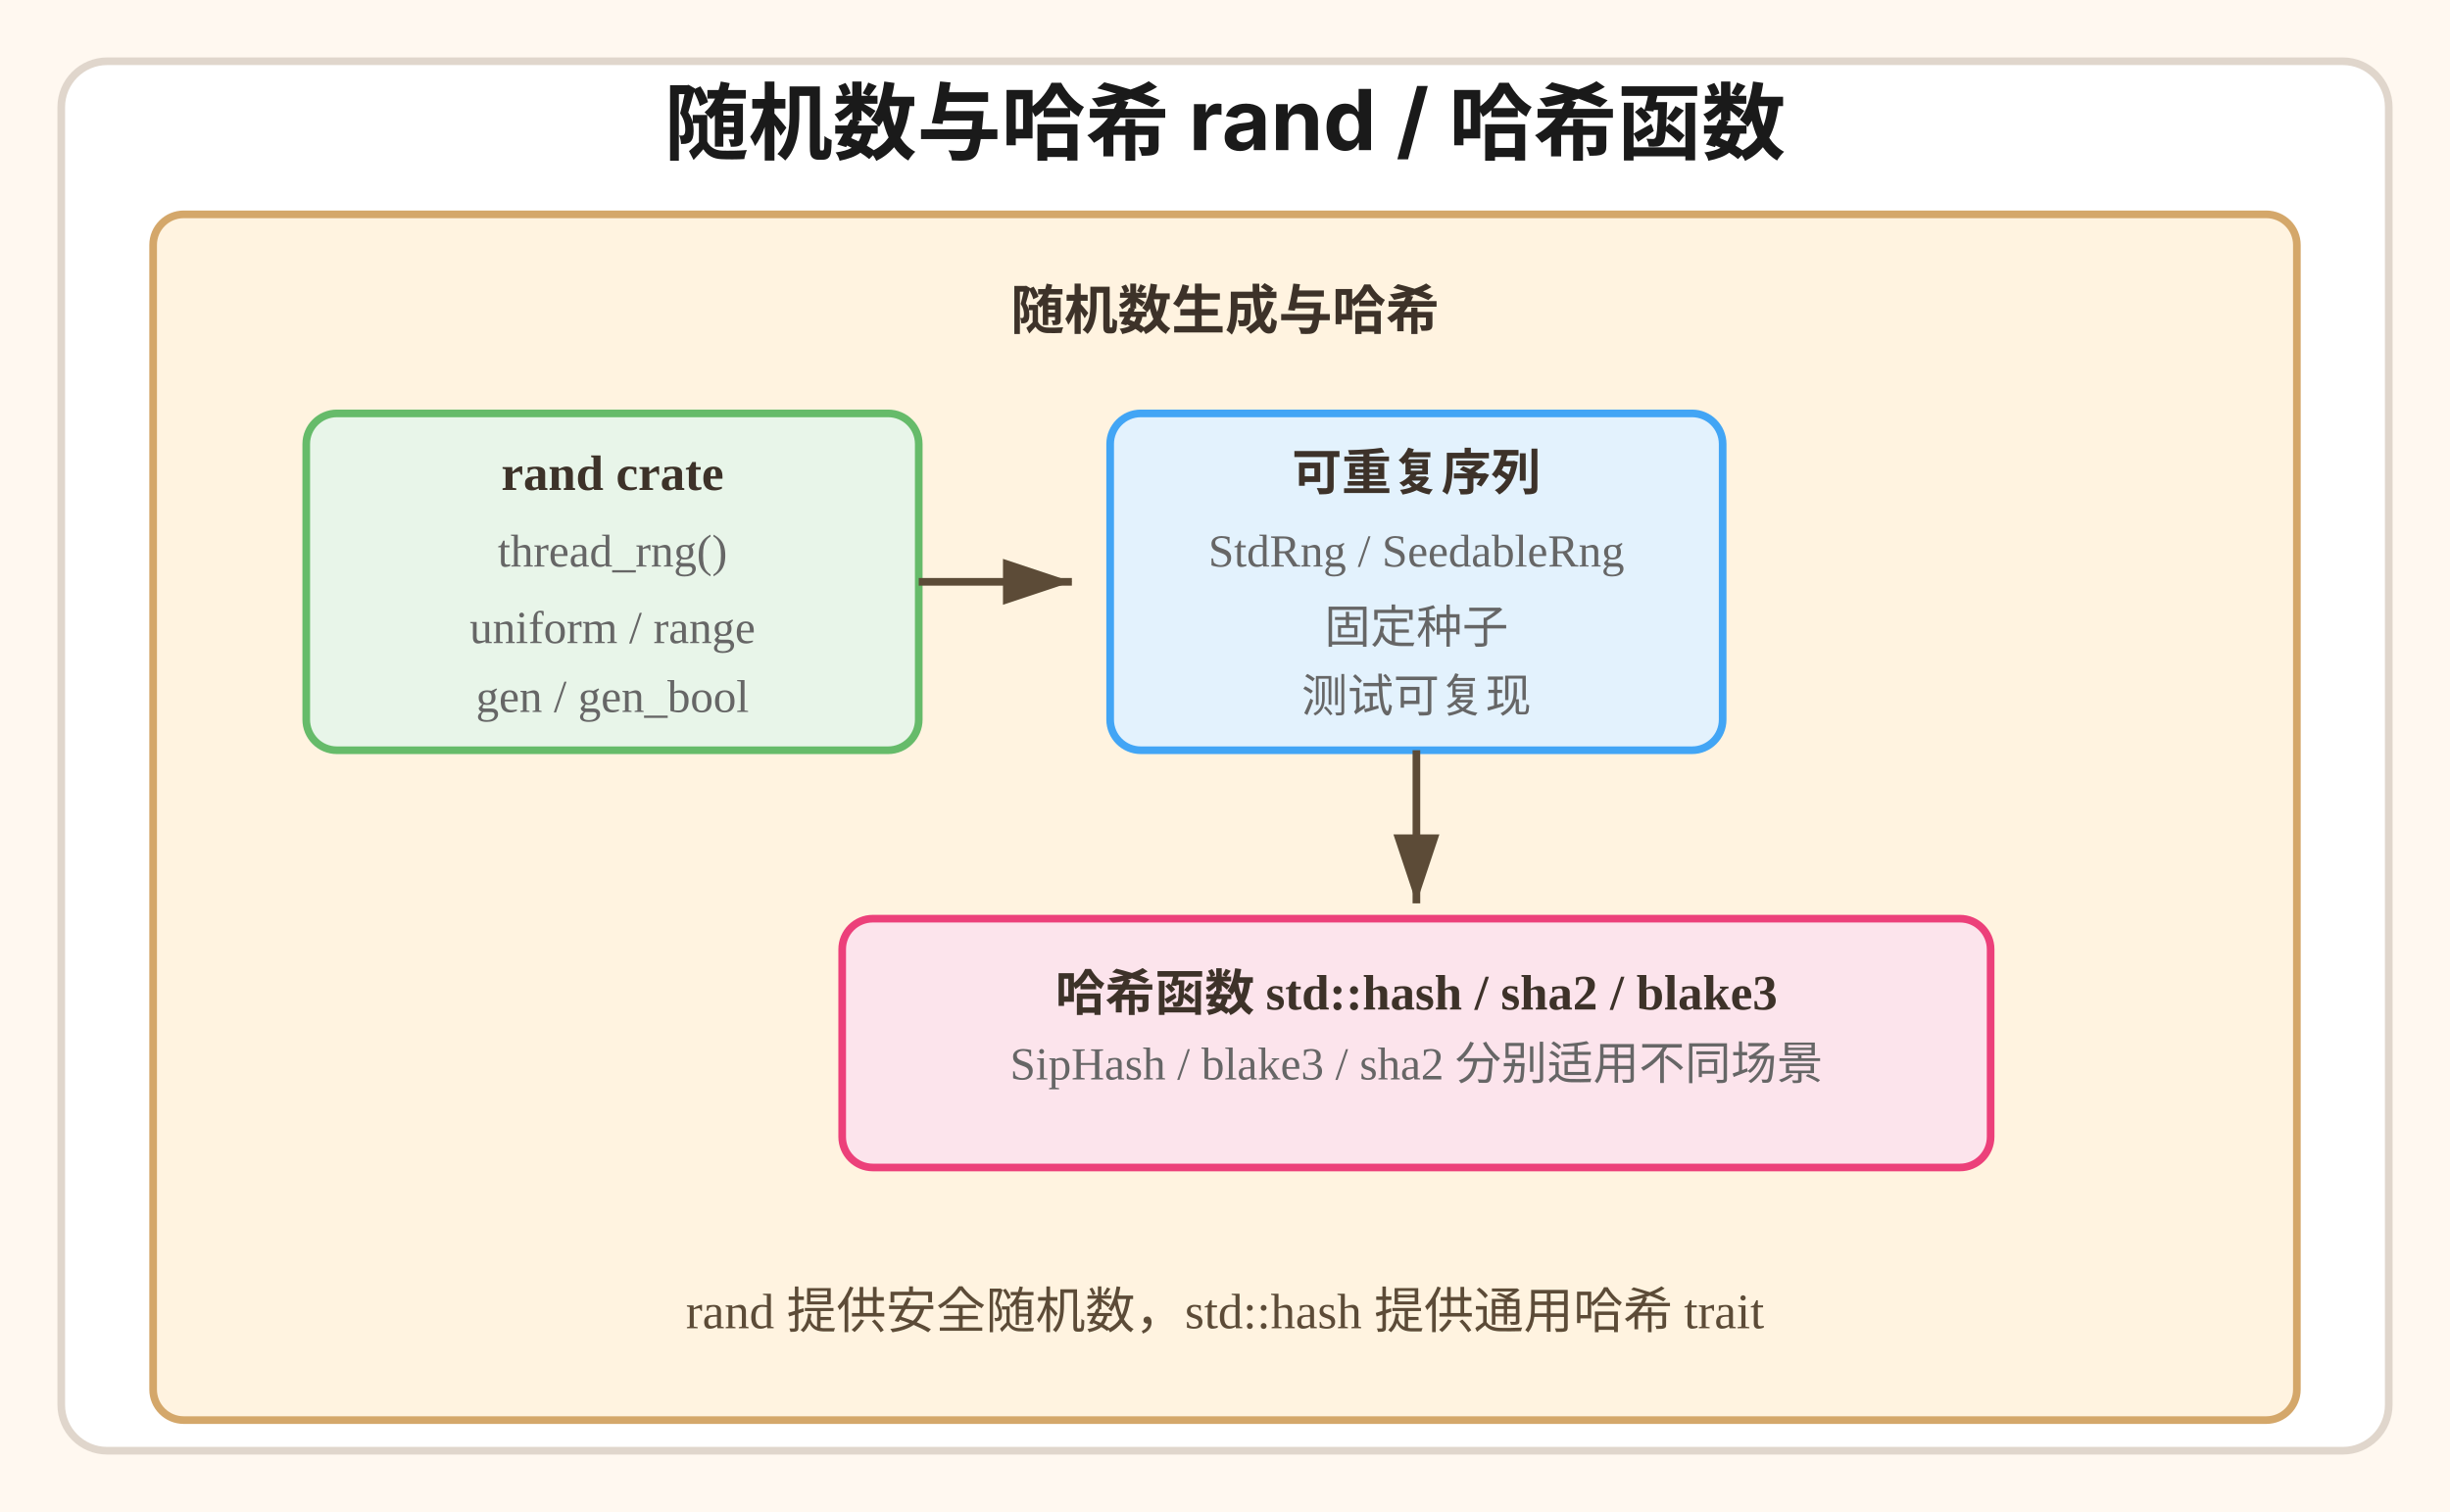
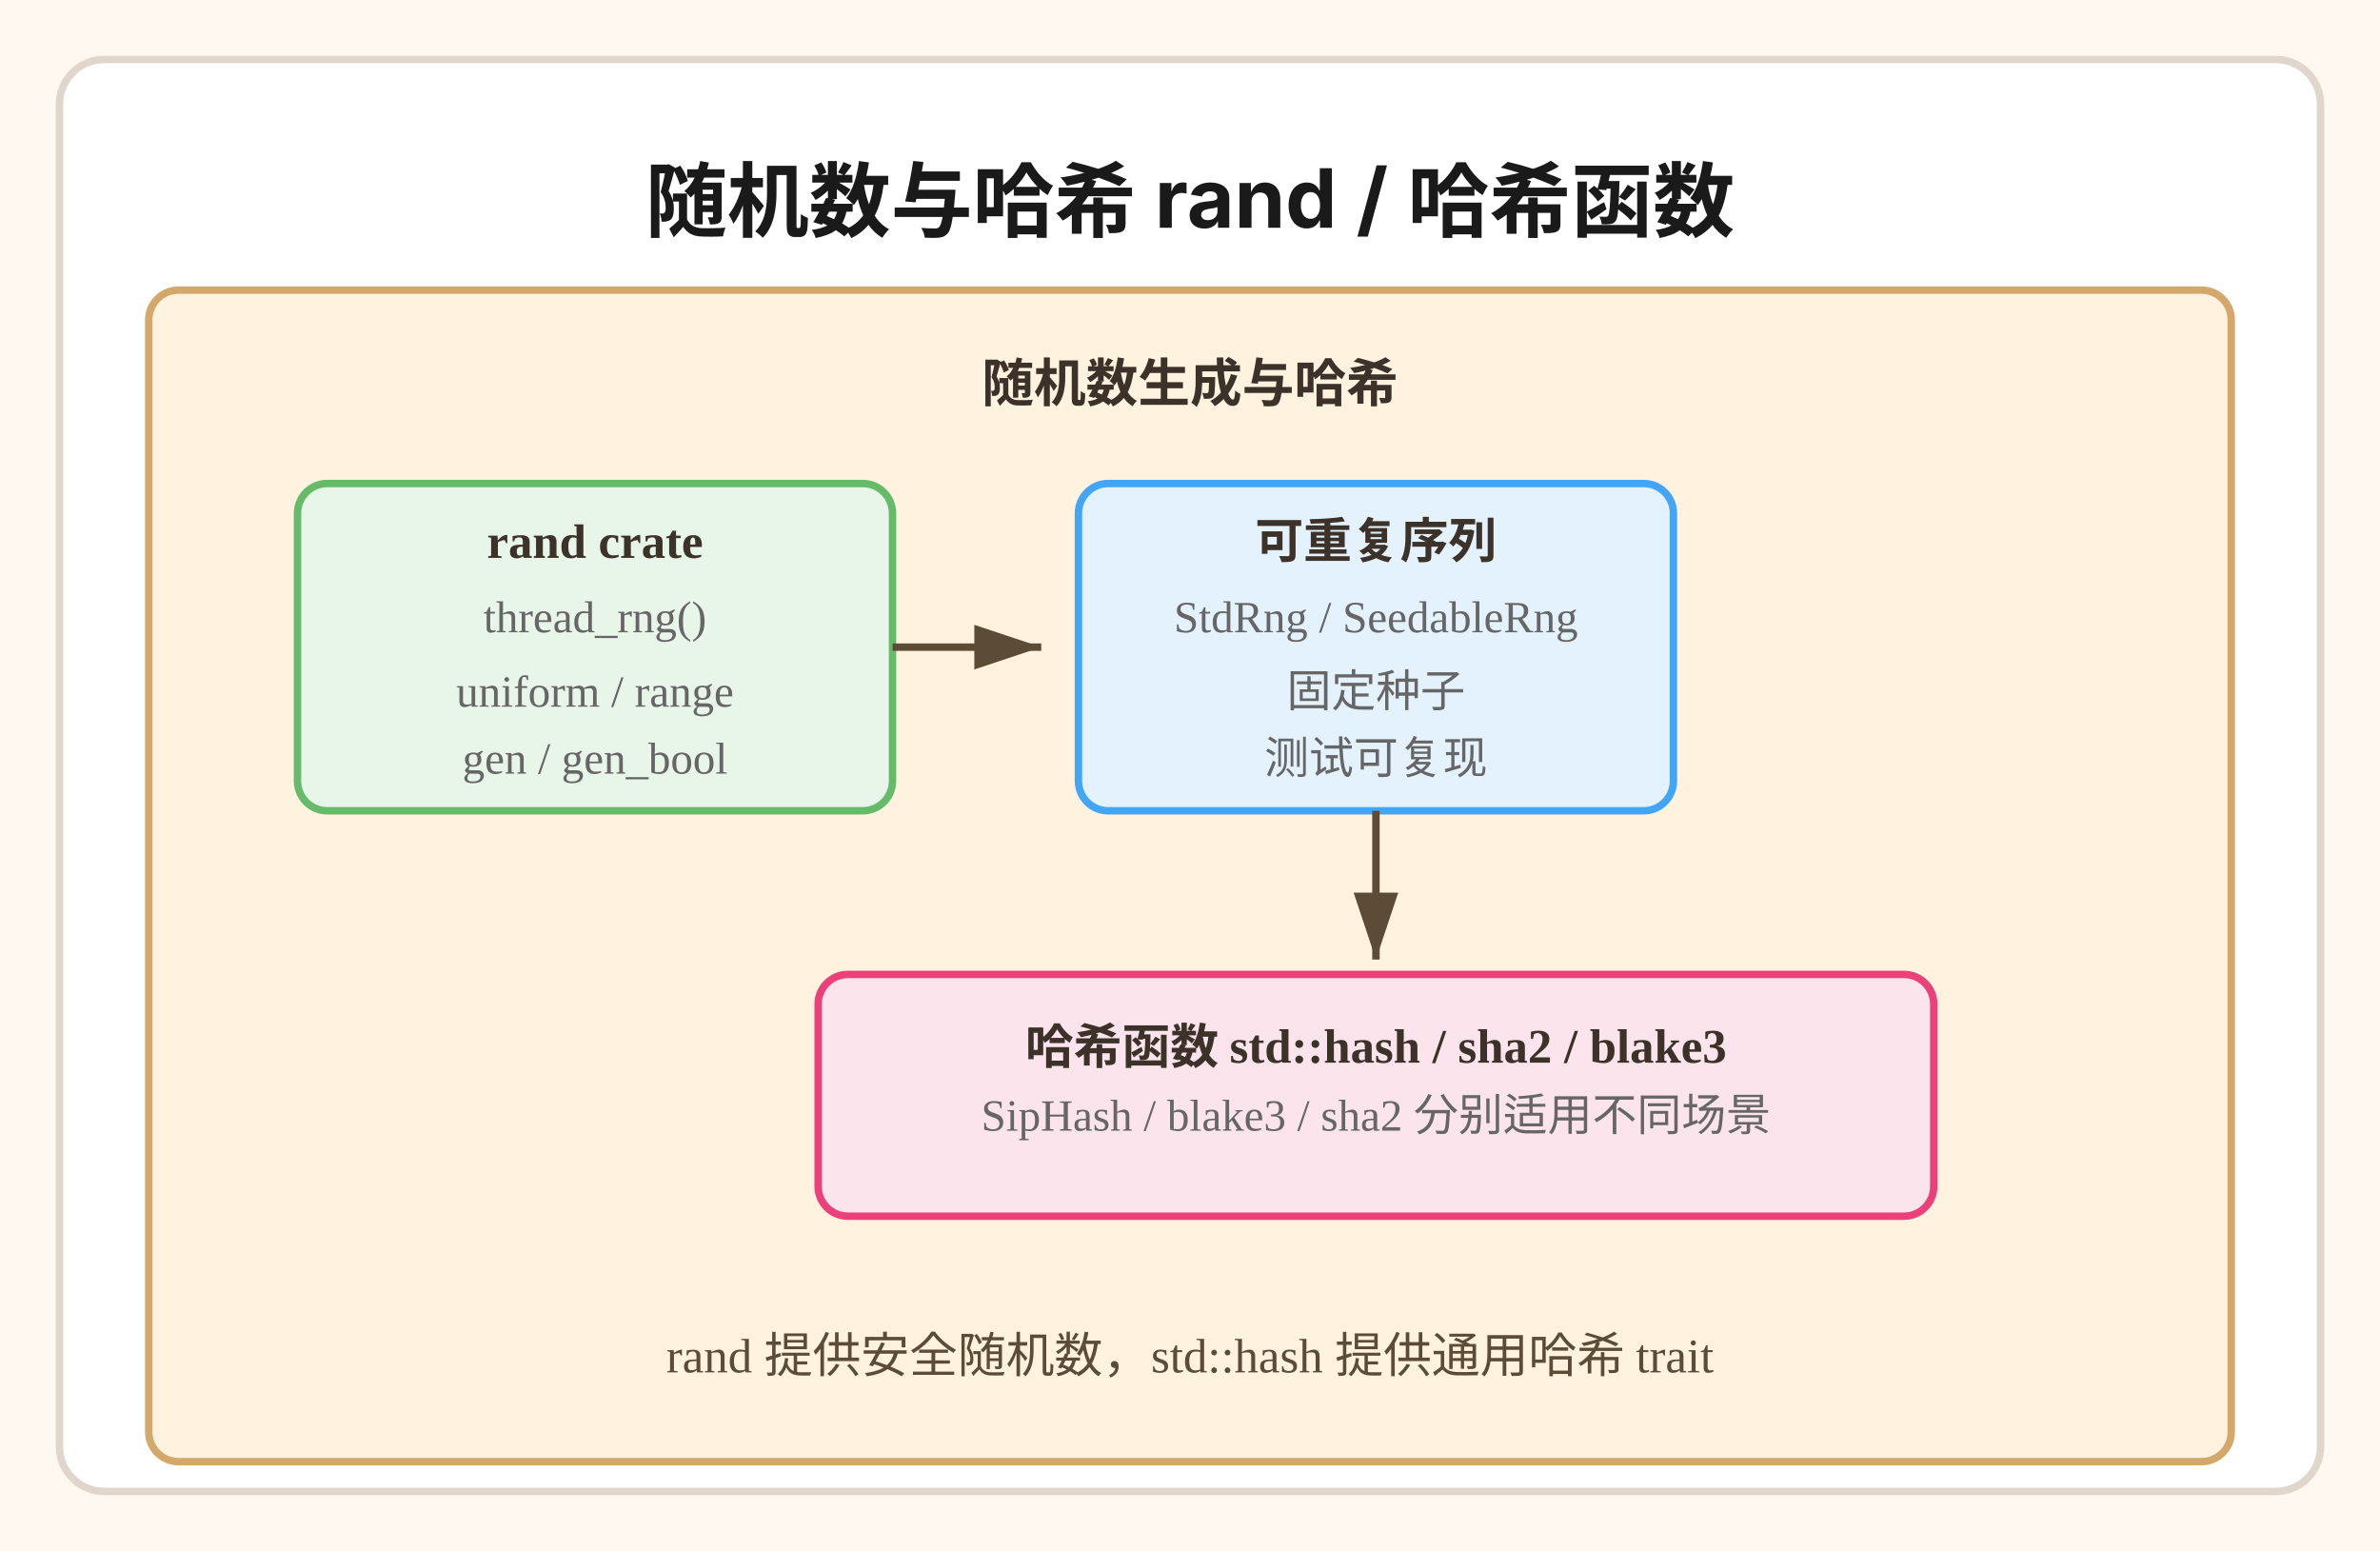
- <svg xmlns="http://www.w3.org/2000/svg" width="640" height="395" viewBox="0 0 640 395">
+ <svg xmlns="http://www.w3.org/2000/svg" width="640" height="417" viewBox="0 0 640 417">
  <defs>
    <style>
      .bg { fill: #fff8f0; }
      .card { fill: #ffffff; stroke: #e0d6cc; stroke-width: 2; }
      .title { font: bold 22px system-ui, -apple-system, sans-serif; fill: #1a1a1a; }
      .text { font: 15px system-ui, -apple-system, sans-serif; fill: #2a2a2a; }
      .code { font: 14px "SF Mono", Menlo, monospace; fill: #3a2a1a; }
      .label { font: 13px system-ui, -apple-system, sans-serif; fill: #5a5a5a; }
      .arrow { stroke: #7a6a5a; stroke-width: 2; fill: none; marker-end: url(#arrowhead); }
      .highlight { fill: #ffeacc; stroke: #ffaa55; stroke-width: 2; }
      .box { fill: #e8f4ff; stroke: #3399ff; stroke-width: 2; }
      .box2 { fill: #f0ffe8; stroke: #66bb33; stroke-width: 2; }
      .box3 { fill: #fff0f5; stroke: #dd5599; stroke-width: 2; }
    </style>
    <marker id="arrowhead" markerWidth="10" markerHeight="7" refX="9" refY="3.5" orient="auto">
      <polygon points="0 0, 10 3.5, 0 7" fill="#7a6a5a" />
    </marker>
    <marker id="arrow" markerWidth="10" markerHeight="10" refX="9" refY="3" orient="auto" markerUnits="strokeWidth">
      <path d="M0,0 L0,6 L9,3 z" fill="#5c4b37" />
    </marker>
  </defs>
-   <rect width="640" height="395" class="bg" />
-   <rect x="16" y="16" width="608" height="363" rx="12" class="card" />
-   <text x="320" y="40" text-anchor="middle" class="title">随机数与哈希 rand / 哈希函数</text>
-   <rect x="40" y="56" width="560" height="315" fill="#fff3e0" stroke="#d4a76a" stroke-width="2" rx="8" />
-   <text x="320" y="86" font-size="14" font-weight="bold" fill="#3d3229" text-anchor="middle">随机数生成与哈希</text>
-   <rect x="80" y="108" width="160" height="88" fill="#e8f5e9" stroke="#66bb6a" stroke-width="2" rx="8" />
-   <text x="160" y="128" font-size="13" font-weight="bold" fill="#3d3229" text-anchor="middle">rand crate</text>
-   <text x="160" y="148" font-size="12" fill="#666" text-anchor="middle">thread_rng()</text>
-   <text x="160" y="168" font-size="12" fill="#666" text-anchor="middle">uniform / range</text>
-   <text x="160" y="186" font-size="12" fill="#666" text-anchor="middle">gen / gen_bool</text>
-   <line x1="240" y1="152" x2="280" y2="152" stroke="#5c4b37" stroke-width="2" marker-end="url(#arrow)" />
-   <rect x="290" y="108" width="160" height="88" fill="#e3f2fd" stroke="#42a5f5" stroke-width="2" rx="8" />
-   <text x="370" y="128" font-size="13" font-weight="bold" fill="#3d3229" text-anchor="middle">可重复序列</text>
-   <text x="370" y="148" font-size="12" fill="#666" text-anchor="middle">StdRng / SeedableRng</text>
-   <text x="370" y="168" font-size="12" fill="#666" text-anchor="middle">固定种子</text>
-   <text x="370" y="186" font-size="12" fill="#666" text-anchor="middle">测试可复现</text>
-   <line x1="370" y1="196" x2="370" y2="236" stroke="#5c4b37" stroke-width="2" marker-end="url(#arrow)" />
-   <rect x="220" y="240" width="300" height="65" fill="#fce4ec" stroke="#ec407a" stroke-width="2" rx="8" />
-   <text x="370" y="264" font-size="13" font-weight="bold" fill="#3d3229" text-anchor="middle">哈希函数 std::hash / sha2 / blake3</text>
-   <text x="370" y="282" font-size="12" fill="#666" text-anchor="middle">SipHash / blake3 / sha2 分别适用不同场景</text>
-   <text x="320" y="347" font-size="13" fill="#5c4b37" text-anchor="middle">rand 提供安全随机数，std::hash 提供通用哈希 trait</text>
+   <rect width="640" height="417" class="bg" />
+   <rect x="16" y="16" width="608" height="385" rx="12" class="card" />
+   <text x="320" y="62" text-anchor="middle" class="title">随机数与哈希 rand / 哈希函数</text>
+   <rect x="40" y="78" width="560" height="315" fill="#fff3e0" stroke="#d4a76a" stroke-width="2" rx="8" />
+   <text x="320" y="108" font-size="14" font-weight="bold" fill="#3d3229" text-anchor="middle">随机数生成与哈希</text>
+   <rect x="80" y="130" width="160" height="88" fill="#e8f5e9" stroke="#66bb6a" stroke-width="2" rx="8" />
+   <text x="160" y="150" font-size="13" font-weight="bold" fill="#3d3229" text-anchor="middle">rand crate</text>
+   <text x="160" y="170" font-size="12" fill="#666" text-anchor="middle">thread_rng()</text>
+   <text x="160" y="190" font-size="12" fill="#666" text-anchor="middle">uniform / range</text>
+   <text x="160" y="208" font-size="12" fill="#666" text-anchor="middle">gen / gen_bool</text>
+   <line x1="240" y1="174" x2="280" y2="174" stroke="#5c4b37" stroke-width="2" marker-end="url(#arrow)" />
+   <rect x="290" y="130" width="160" height="88" fill="#e3f2fd" stroke="#42a5f5" stroke-width="2" rx="8" />
+   <text x="370" y="150" font-size="13" font-weight="bold" fill="#3d3229" text-anchor="middle">可重复序列</text>
+   <text x="370" y="170" font-size="12" fill="#666" text-anchor="middle">StdRng / SeedableRng</text>
+   <text x="370" y="190" font-size="12" fill="#666" text-anchor="middle">固定种子</text>
+   <text x="370" y="208" font-size="12" fill="#666" text-anchor="middle">测试可复现</text>
+   <line x1="370" y1="218" x2="370" y2="258" stroke="#5c4b37" stroke-width="2" marker-end="url(#arrow)" />
+   <rect x="220" y="262" width="300" height="65" fill="#fce4ec" stroke="#ec407a" stroke-width="2" rx="8" />
+   <text x="370" y="286" font-size="13" font-weight="bold" fill="#3d3229" text-anchor="middle">哈希函数 std::hash / sha2 / blake3</text>
+   <text x="370" y="304" font-size="12" fill="#666" text-anchor="middle">SipHash / blake3 / sha2 分别适用不同场景</text>
+   <text x="320" y="369" font-size="13" fill="#5c4b37" text-anchor="middle">rand 提供安全随机数，std::hash 提供通用哈希 trait</text>
</svg>
